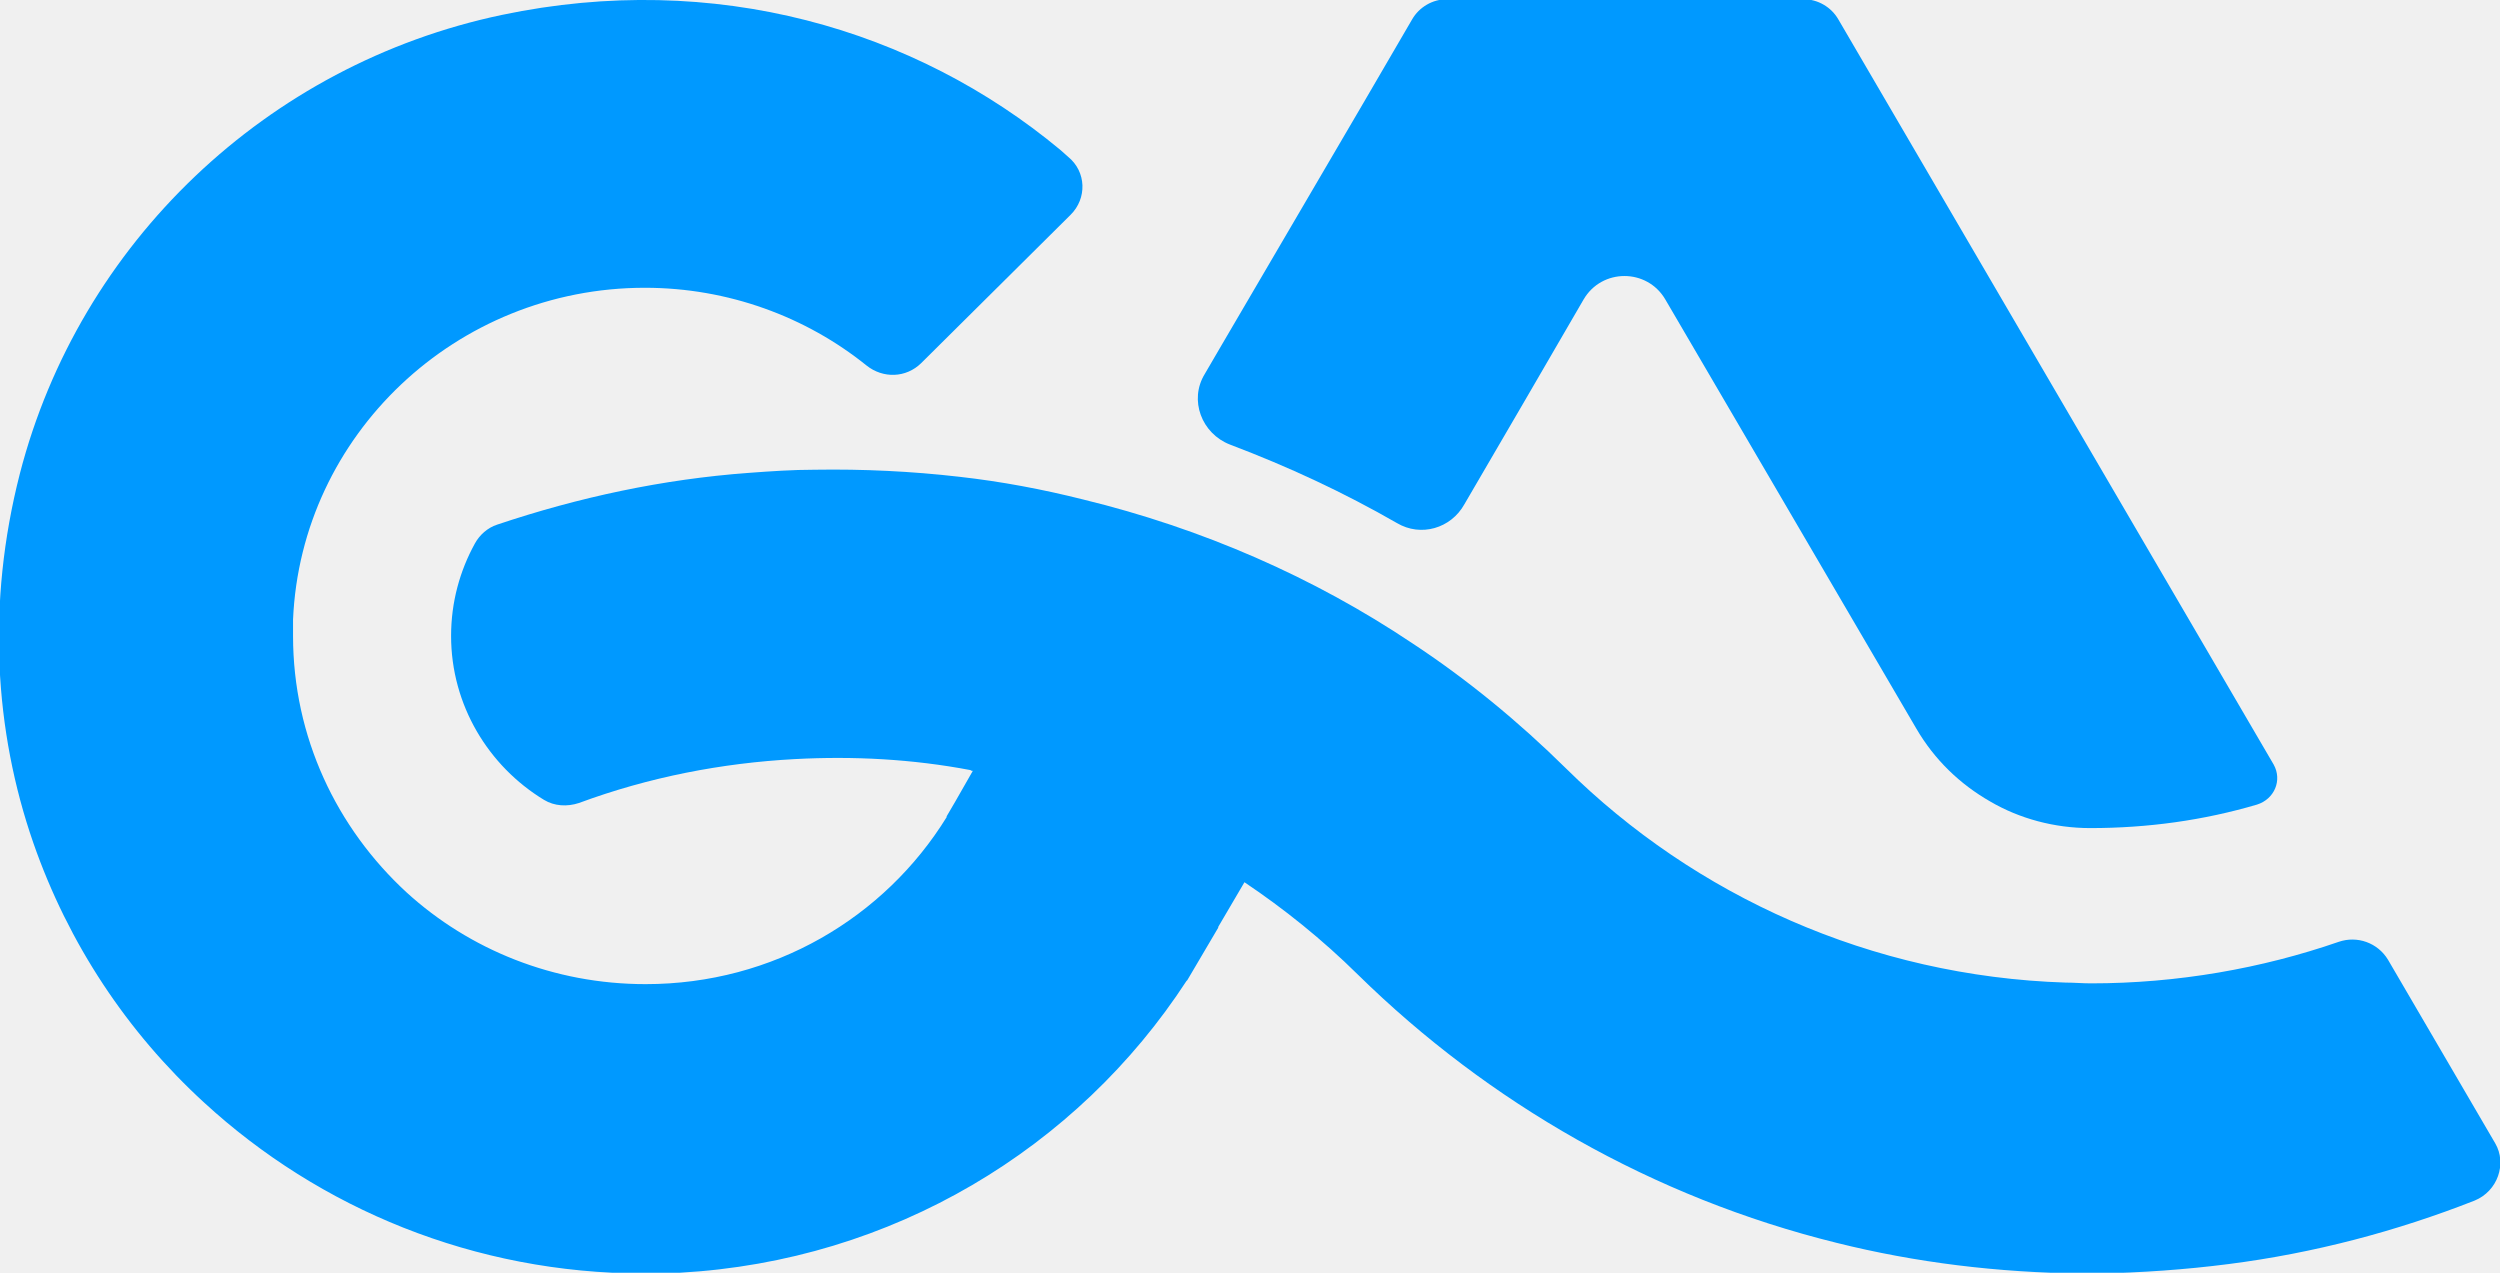
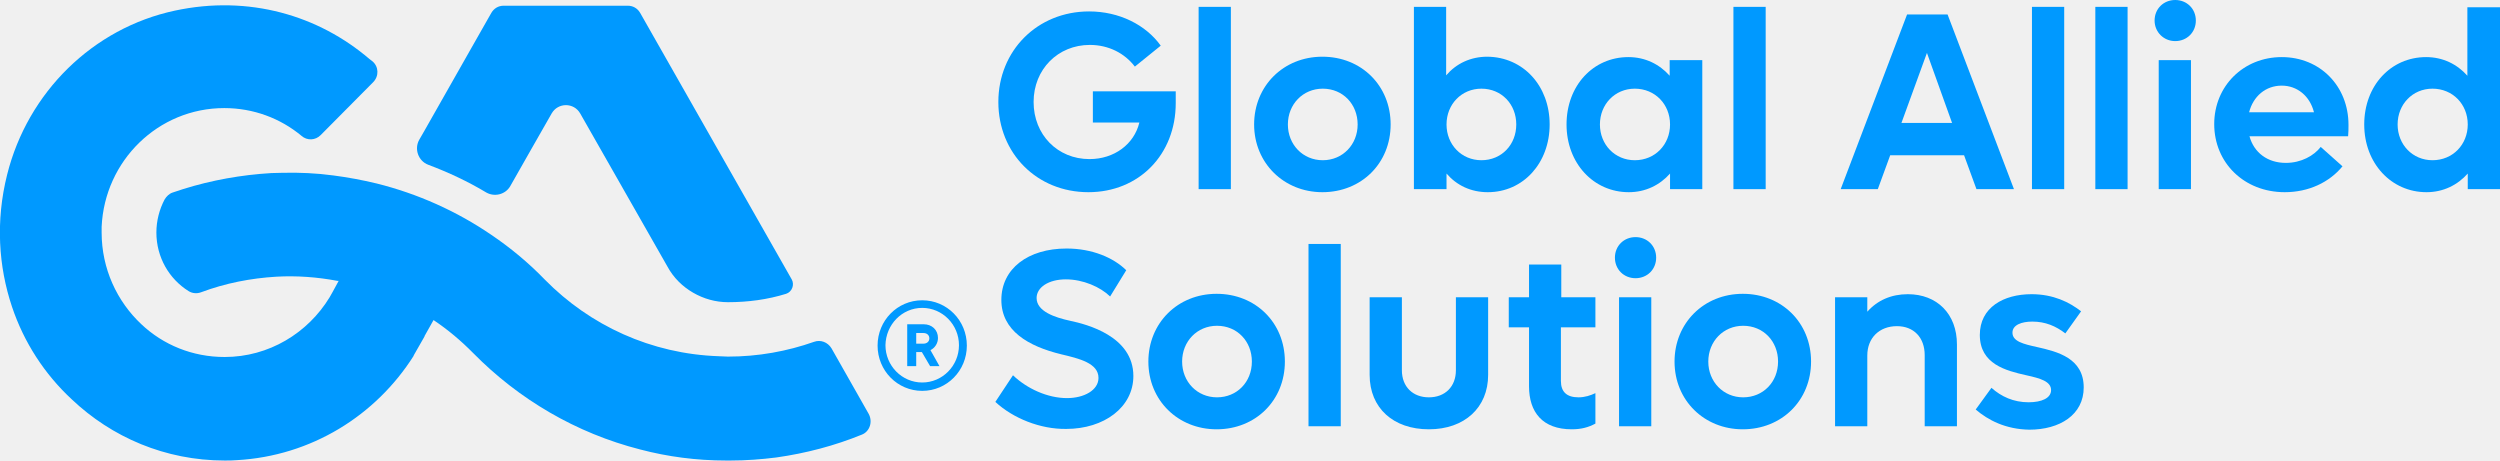
- <svg xmlns="http://www.w3.org/2000/svg" width="55" height="28" viewBox="0 0 55 28" fill="none">
-   <g clip-path="url(#clip0_87_114)">
-     <path d="M30.732 11.507C29.562 10.834 28.339 10.265 27.063 9.782C26.434 9.54 26.155 8.799 26.504 8.229L26.836 7.66L29.998 2.26L31.064 0.431C31.221 0.155 31.518 -0.017 31.833 -0.017H39.678C39.992 -0.017 40.289 0.155 40.446 0.431L50.021 16.821C50.213 17.166 50.038 17.58 49.654 17.701C48.483 18.046 47.26 18.218 45.985 18.218C45.199 18.218 44.43 18.011 43.783 17.632C43.12 17.252 42.56 16.717 42.158 16.027L36.638 6.59C36.236 5.9 35.24 5.9 34.838 6.59L33.545 8.816L32.217 11.093C31.92 11.628 31.256 11.818 30.732 11.507Z" fill="#0099FF" />
-     <path d="M54.441 26.413C52.729 27.086 50.912 27.569 49.025 27.81C48.081 27.931 47.12 28 46.125 28.017H45.828C43.958 28 42.141 27.776 40.411 27.344C36.358 26.344 32.742 24.256 29.876 21.444C29.09 20.668 28.251 19.995 27.378 19.409L26.801 20.392V20.409L26.12 21.565L26.102 21.582C23.709 25.257 19.638 27.741 14.956 28C14.694 28.017 14.431 28.017 14.169 28.017C10.431 28.017 7.024 26.585 4.49 24.256C2.795 22.704 1.503 20.754 0.734 18.546C-0.122 16.079 -0.297 13.284 0.437 10.42C1.747 5.348 5.87 1.415 11.042 0.328C15.724 -0.656 20.127 0.638 23.324 3.295L23.499 3.45C23.901 3.778 23.918 4.365 23.552 4.727L20.267 7.988C19.935 8.315 19.428 8.333 19.061 8.039C17.733 6.97 16.021 6.331 14.187 6.331C10.029 6.331 6.622 9.575 6.447 13.629C6.447 13.75 6.447 13.871 6.447 13.991C6.447 16.217 7.408 18.218 8.945 19.633C10.326 20.892 12.178 21.651 14.204 21.651C17.017 21.651 19.463 20.185 20.826 17.977V17.959L21.018 17.631L21.402 16.959C21.385 16.959 21.368 16.959 21.35 16.942C20.075 16.7 18.782 16.631 17.489 16.7C15.882 16.786 14.274 17.097 12.737 17.666C12.475 17.752 12.195 17.735 11.968 17.597C10.745 16.855 9.924 15.509 9.924 13.991C9.924 13.249 10.116 12.559 10.448 11.956C10.553 11.766 10.727 11.611 10.937 11.542C12.737 10.938 14.589 10.541 16.476 10.403C16.947 10.368 17.436 10.334 17.926 10.334C18.991 10.317 20.057 10.368 21.105 10.489C22.032 10.593 22.94 10.765 23.831 10.989C26.452 11.628 28.898 12.697 31.064 14.147C32.27 14.94 33.405 15.872 34.454 16.907C37.284 19.702 41.163 21.479 45.443 21.617C45.635 21.617 45.81 21.634 46.002 21.634C47.907 21.634 49.759 21.306 51.453 20.72C51.855 20.582 52.309 20.737 52.537 21.116L54.895 25.153C55.157 25.602 54.948 26.206 54.441 26.413Z" fill="#0099FF" />
+ <svg xmlns="http://www.w3.org/2000/svg" width="179" height="33" viewBox="0 0 179 33" fill="none">
+   <g clip-path="url(#clip0_530_28)">
+     <path d="M34.828 13.789C33.512 12.998 32.116 12.344 30.666 11.799C29.941 11.527 29.645 10.655 30.021 10.001L30.397 9.347L33.969 3.052L35.177 0.927C35.365 0.6 35.687 0.409 36.063 0.409H44.951C45.327 0.409 45.65 0.6 45.837 0.927L56.686 20.002C56.901 20.383 56.713 20.901 56.283 21.037C54.968 21.446 53.571 21.637 52.121 21.637C51.235 21.637 50.376 21.391 49.624 20.955C48.872 20.519 48.227 19.893 47.798 19.102L41.541 8.121C41.085 7.33 39.957 7.33 39.5 8.121L38.023 10.709L36.52 13.353C36.171 13.925 35.419 14.116 34.828 13.789Z" fill="#0099FF" />
+     <path d="M61.707 31.12C59.774 31.91 57.706 32.455 55.585 32.755C54.511 32.891 53.41 32.973 52.309 32.973H51.986C49.865 32.973 47.797 32.7 45.837 32.182C41.245 31.011 37.137 28.585 33.888 25.288C33.002 24.389 32.062 23.599 31.041 22.917L30.397 24.062V24.089L29.618 25.452V25.479C26.906 29.757 22.287 32.646 16.971 32.946C16.675 32.973 16.38 32.973 16.084 32.973C11.842 32.973 8.002 31.311 5.129 28.585C3.195 26.787 1.718 24.525 0.859 21.964C-0.108 19.075 -0.323 15.832 0.51 12.508C1.987 6.595 6.659 2.017 12.513 0.763C17.83 -0.382 22.824 1.117 26.45 4.224L26.664 4.387C27.121 4.769 27.148 5.45 26.718 5.886L22.959 9.674C22.583 10.055 21.992 10.083 21.589 9.728C20.085 8.475 18.152 7.739 16.058 7.739C11.332 7.739 7.492 11.5 7.277 16.241C7.277 16.377 7.277 16.514 7.277 16.65C7.277 19.239 8.378 21.582 10.123 23.217C11.681 24.689 13.775 25.561 16.084 25.561C19.253 25.561 22.046 23.844 23.603 21.282L23.818 20.901L24.248 20.111H24.167C22.717 19.838 21.24 19.729 19.79 19.811C17.964 19.92 16.138 20.274 14.393 20.928C14.097 21.037 13.775 21.01 13.507 20.846C12.11 19.974 11.197 18.421 11.197 16.65C11.197 15.805 11.412 14.988 11.788 14.279C11.922 14.061 12.11 13.87 12.352 13.789C14.393 13.08 16.487 12.644 18.609 12.453C19.146 12.399 19.709 12.372 20.247 12.372C21.455 12.344 22.663 12.399 23.872 12.562C24.919 12.699 25.939 12.889 26.96 13.135C29.913 13.87 32.706 15.124 35.177 16.813C36.546 17.74 37.835 18.803 39.017 20.029C42.239 23.299 46.616 25.343 51.476 25.506C51.691 25.506 51.906 25.533 52.121 25.533C54.296 25.533 56.363 25.152 58.297 24.471C58.753 24.307 59.264 24.498 59.532 24.934L62.191 29.621C62.513 30.193 62.271 30.902 61.707 31.12Z" fill="#0099FF" />
+     <path d="M84.183 6.513V7.385C84.183 11.064 81.552 13.761 77.927 13.761C74.248 13.761 71.482 10.982 71.482 7.303C71.482 3.624 74.275 0.818 77.98 0.818C80.128 0.818 82.035 1.771 83.109 3.27L81.256 4.769C80.531 3.815 79.376 3.216 78.034 3.216C75.751 3.216 74.006 4.96 74.006 7.303C74.006 9.647 75.725 11.391 78.007 11.391C79.779 11.391 81.203 10.328 81.578 8.775H78.249V6.54H84.183V6.513Z" fill="#0099FF" />
+     <path d="M88.13 0.491H85.821V13.543H88.13V0.491Z" fill="#0099FF" />
+     <path d="M89.795 8.911C89.795 6.159 91.89 4.06 94.683 4.06C97.475 4.06 99.57 6.131 99.57 8.911C99.57 11.69 97.475 13.761 94.683 13.761C91.917 13.761 89.795 11.663 89.795 8.911ZM97.207 8.911C97.207 7.467 96.159 6.349 94.71 6.349C93.286 6.349 92.212 7.467 92.212 8.911C92.212 10.355 93.286 11.472 94.71 11.472C96.133 11.472 97.207 10.355 97.207 8.911Z" fill="#0099FF" />
+     <path d="M110.955 8.911C110.955 11.663 109.076 13.761 106.525 13.761C105.316 13.761 104.296 13.271 103.571 12.426V13.543H101.235V0.491H103.544V5.396C104.269 4.551 105.289 4.06 106.498 4.06C109.076 4.088 110.955 6.159 110.955 8.911ZM108.565 8.911C108.565 7.467 107.518 6.349 106.068 6.349C104.645 6.349 103.571 7.467 103.571 8.911C103.571 10.355 104.645 11.472 106.068 11.472C107.518 11.472 108.565 10.355 108.565 8.911Z" fill="#0099FF" />
+     <path d="M121.884 4.306V13.543H119.575V12.426C118.85 13.244 117.83 13.761 116.621 13.761C114.097 13.761 112.164 11.69 112.164 8.911C112.164 6.131 114.07 4.088 116.594 4.088C117.803 4.088 118.823 4.605 119.548 5.423V4.306H121.884ZM119.575 8.911C119.575 7.467 118.501 6.349 117.051 6.349C115.628 6.349 114.554 7.467 114.554 8.911C114.554 10.355 115.628 11.472 117.051 11.472C118.501 11.472 119.575 10.355 119.575 8.911Z" fill="#0099FF" />
+     <path d="M126.422 0.491H124.113V13.543H126.422V0.491Z" fill="#0099FF" />
+     <path d="M140.628 11.118H135.338L134.451 13.543H131.793L136.546 1.036H139.446L144.199 13.543H141.514L140.628 11.118ZM139.768 8.802L137.969 3.788L136.143 8.802H139.768Z" fill="#0099FF" />
+     <path d="M147.797 0.491H145.488V13.543H147.797V0.491Z" fill="#0099FF" />
+     <path d="M152.335 0.491H150.026V13.543H152.335V0.491Z" fill="#0099FF" />
+     <path d="M154.269 1.472C154.269 0.627 154.913 0 155.746 0C156.578 0 157.222 0.627 157.222 1.472C157.222 2.316 156.578 2.943 155.746 2.943C154.913 2.943 154.269 2.289 154.269 1.472ZM154.564 4.306H156.873V13.543H154.564V4.306Z" fill="#0099FF" />
+     <path d="M168.125 9.756H161.062C161.385 10.927 162.351 11.663 163.667 11.663C164.768 11.663 165.681 11.145 166.164 10.519L167.722 11.908C166.782 13.053 165.305 13.761 163.587 13.761C160.687 13.761 158.538 11.663 158.538 8.884C158.538 6.159 160.633 4.088 163.372 4.088C166.111 4.088 168.152 6.159 168.152 8.938C168.152 9.183 168.152 9.51 168.125 9.756ZM161.036 8.039H165.681C165.386 6.867 164.473 6.131 163.372 6.131C162.217 6.131 161.331 6.894 161.036 8.039Z" fill="#0099FF" />
+     <path d="M179 0.491V13.543H176.691V12.426C175.966 13.244 174.945 13.761 173.737 13.761C171.213 13.761 169.279 11.69 169.279 8.911C169.279 6.131 171.186 4.088 173.71 4.088C174.918 4.088 175.939 4.605 176.664 5.423V0.518H179V0.491ZM176.691 8.911C176.691 7.467 175.617 6.349 174.166 6.349C172.743 6.349 171.669 7.467 171.669 8.911C171.669 10.355 172.743 11.472 174.166 11.472C175.617 11.472 176.691 10.355 176.691 8.911Z" fill="#0099FF" />
+     <path d="M71.267 28.776L72.529 26.869C73.523 27.822 75 28.504 76.396 28.504C77.631 28.504 78.652 27.931 78.652 27.059C78.652 25.997 77.255 25.67 75.993 25.37C73.63 24.798 71.697 23.68 71.697 21.473C71.697 19.239 73.603 17.794 76.369 17.794C78.195 17.794 79.726 18.448 80.639 19.348L79.484 21.228C78.786 20.547 77.551 20.002 76.315 20.002C75.08 20.002 74.221 20.574 74.221 21.337C74.221 22.291 75.51 22.727 76.638 22.972C77.792 23.217 81.149 24.062 81.149 26.923C81.149 29.158 79.054 30.711 76.342 30.711C74.489 30.738 72.529 29.948 71.267 28.776Z" fill="#0099FF" />
+     <path d="M82.223 25.888C82.223 23.135 84.317 21.037 87.11 21.037C89.903 21.037 91.997 23.108 91.997 25.888C91.997 28.667 89.903 30.738 87.11 30.738C84.344 30.738 82.223 28.667 82.223 25.888ZM89.634 25.888C89.634 24.443 88.587 23.326 87.137 23.326C85.714 23.326 84.64 24.443 84.64 25.888C84.64 27.332 85.714 28.449 87.137 28.449C88.56 28.449 89.634 27.359 89.634 25.888Z" fill="#0099FF" />
+     <path d="M95.998 17.467H93.689V30.52H95.998V17.467Z" fill="#0099FF" />
+     <path d="M98.066 26.841V21.282H100.375V26.515C100.375 27.686 101.154 28.449 102.309 28.449C103.463 28.449 104.242 27.686 104.242 26.515V21.282H106.551V26.841C106.551 29.185 104.86 30.738 102.309 30.738C99.758 30.738 98.066 29.212 98.066 26.841Z" fill="#0099FF" />
+     <path d="M111.761 23.435V27.277C111.761 28.068 112.19 28.449 113.023 28.449C113.479 28.449 113.882 28.313 114.231 28.149V30.329C113.721 30.602 113.211 30.738 112.54 30.738C110.445 30.738 109.478 29.512 109.478 27.659V23.435H108.028V21.282H109.478V18.939H111.788V21.282H114.231V23.435H111.761Z" fill="#0099FF" />
+     <path d="M115.628 18.448C115.628 17.604 116.272 16.977 117.105 16.977C117.937 16.977 118.581 17.604 118.581 18.448C118.581 19.293 117.937 19.92 117.105 19.92C116.272 19.92 115.628 19.293 115.628 18.448ZM115.923 21.282H118.232V30.52H115.923V21.282Z" fill="#0099FF" />
+     <path d="M119.897 25.888C119.897 23.135 121.992 21.037 124.784 21.037C127.577 21.037 129.672 23.108 129.672 25.888C129.672 28.667 127.577 30.738 124.784 30.738C122.019 30.738 119.897 28.667 119.897 25.888ZM127.309 25.888C127.309 24.443 126.261 23.326 124.811 23.326C123.388 23.326 122.314 24.443 122.314 25.888C122.314 27.332 123.388 28.449 124.811 28.449C126.234 28.449 127.309 27.359 127.309 25.888Z" fill="#0099FF" />
+     <path d="M140.117 24.661V30.52H137.808V25.424C137.808 24.171 137.029 23.353 135.821 23.353C134.559 23.353 133.699 24.198 133.699 25.452V30.52H131.39V21.282H133.699V22.318C134.424 21.5 135.418 21.064 136.6 21.064C138.694 21.064 140.117 22.481 140.117 24.661Z" fill="#0099FF" />
+     <path d="M141.46 29.321L142.588 27.768C143.286 28.395 144.172 28.803 145.246 28.803C146.186 28.803 146.857 28.504 146.857 27.931C146.857 27.305 146.079 27.087 145.085 26.869C143.635 26.542 141.755 26.078 141.755 23.98C141.755 22.018 143.447 21.064 145.461 21.064C147.018 21.064 148.173 21.637 149.006 22.291L147.878 23.871C147.206 23.353 146.455 23.026 145.515 23.026C144.736 23.026 144.092 23.272 144.092 23.817C144.092 24.443 144.87 24.634 145.864 24.852C147.314 25.179 149.194 25.642 149.194 27.741C149.194 29.703 147.475 30.765 145.3 30.765C143.608 30.738 142.346 30.084 141.46 29.321Z" fill="#0099FF" />
+     <path d="M66.031 22.045C67.481 22.045 68.662 23.244 68.662 24.716C68.662 26.188 67.481 27.387 66.031 27.387C64.581 27.387 63.399 26.188 63.399 24.716C63.426 23.244 64.581 22.045 66.031 22.045ZM66.031 21.5C64.258 21.5 62.835 22.945 62.835 24.743C62.835 26.542 64.258 27.986 66.031 27.986C67.803 27.986 69.226 26.542 69.226 24.743C69.226 22.945 67.803 21.5 66.031 21.5Z" fill="#0099FF" />
+     <path d="M66.004 25.206H65.601V26.215H64.957V23.217H66.138C66.729 23.217 67.159 23.626 67.159 24.198C67.159 24.58 66.944 24.907 66.621 25.07L67.266 26.215H66.595L66.004 25.206ZM65.601 24.607H66.111C66.38 24.607 66.541 24.443 66.541 24.225C66.541 24.007 66.38 23.844 66.111 23.844H65.601V24.607Z" fill="#0099FF" />
  </g>
  <defs>
-     <clipPath id="clip0_87_114">
-       <rect width="55" height="28" fill="white" />
+     <clipPath id="clip0_530_28">
+       <rect width="179" height="33" fill="white" />
    </clipPath>
  </defs>
</svg>
